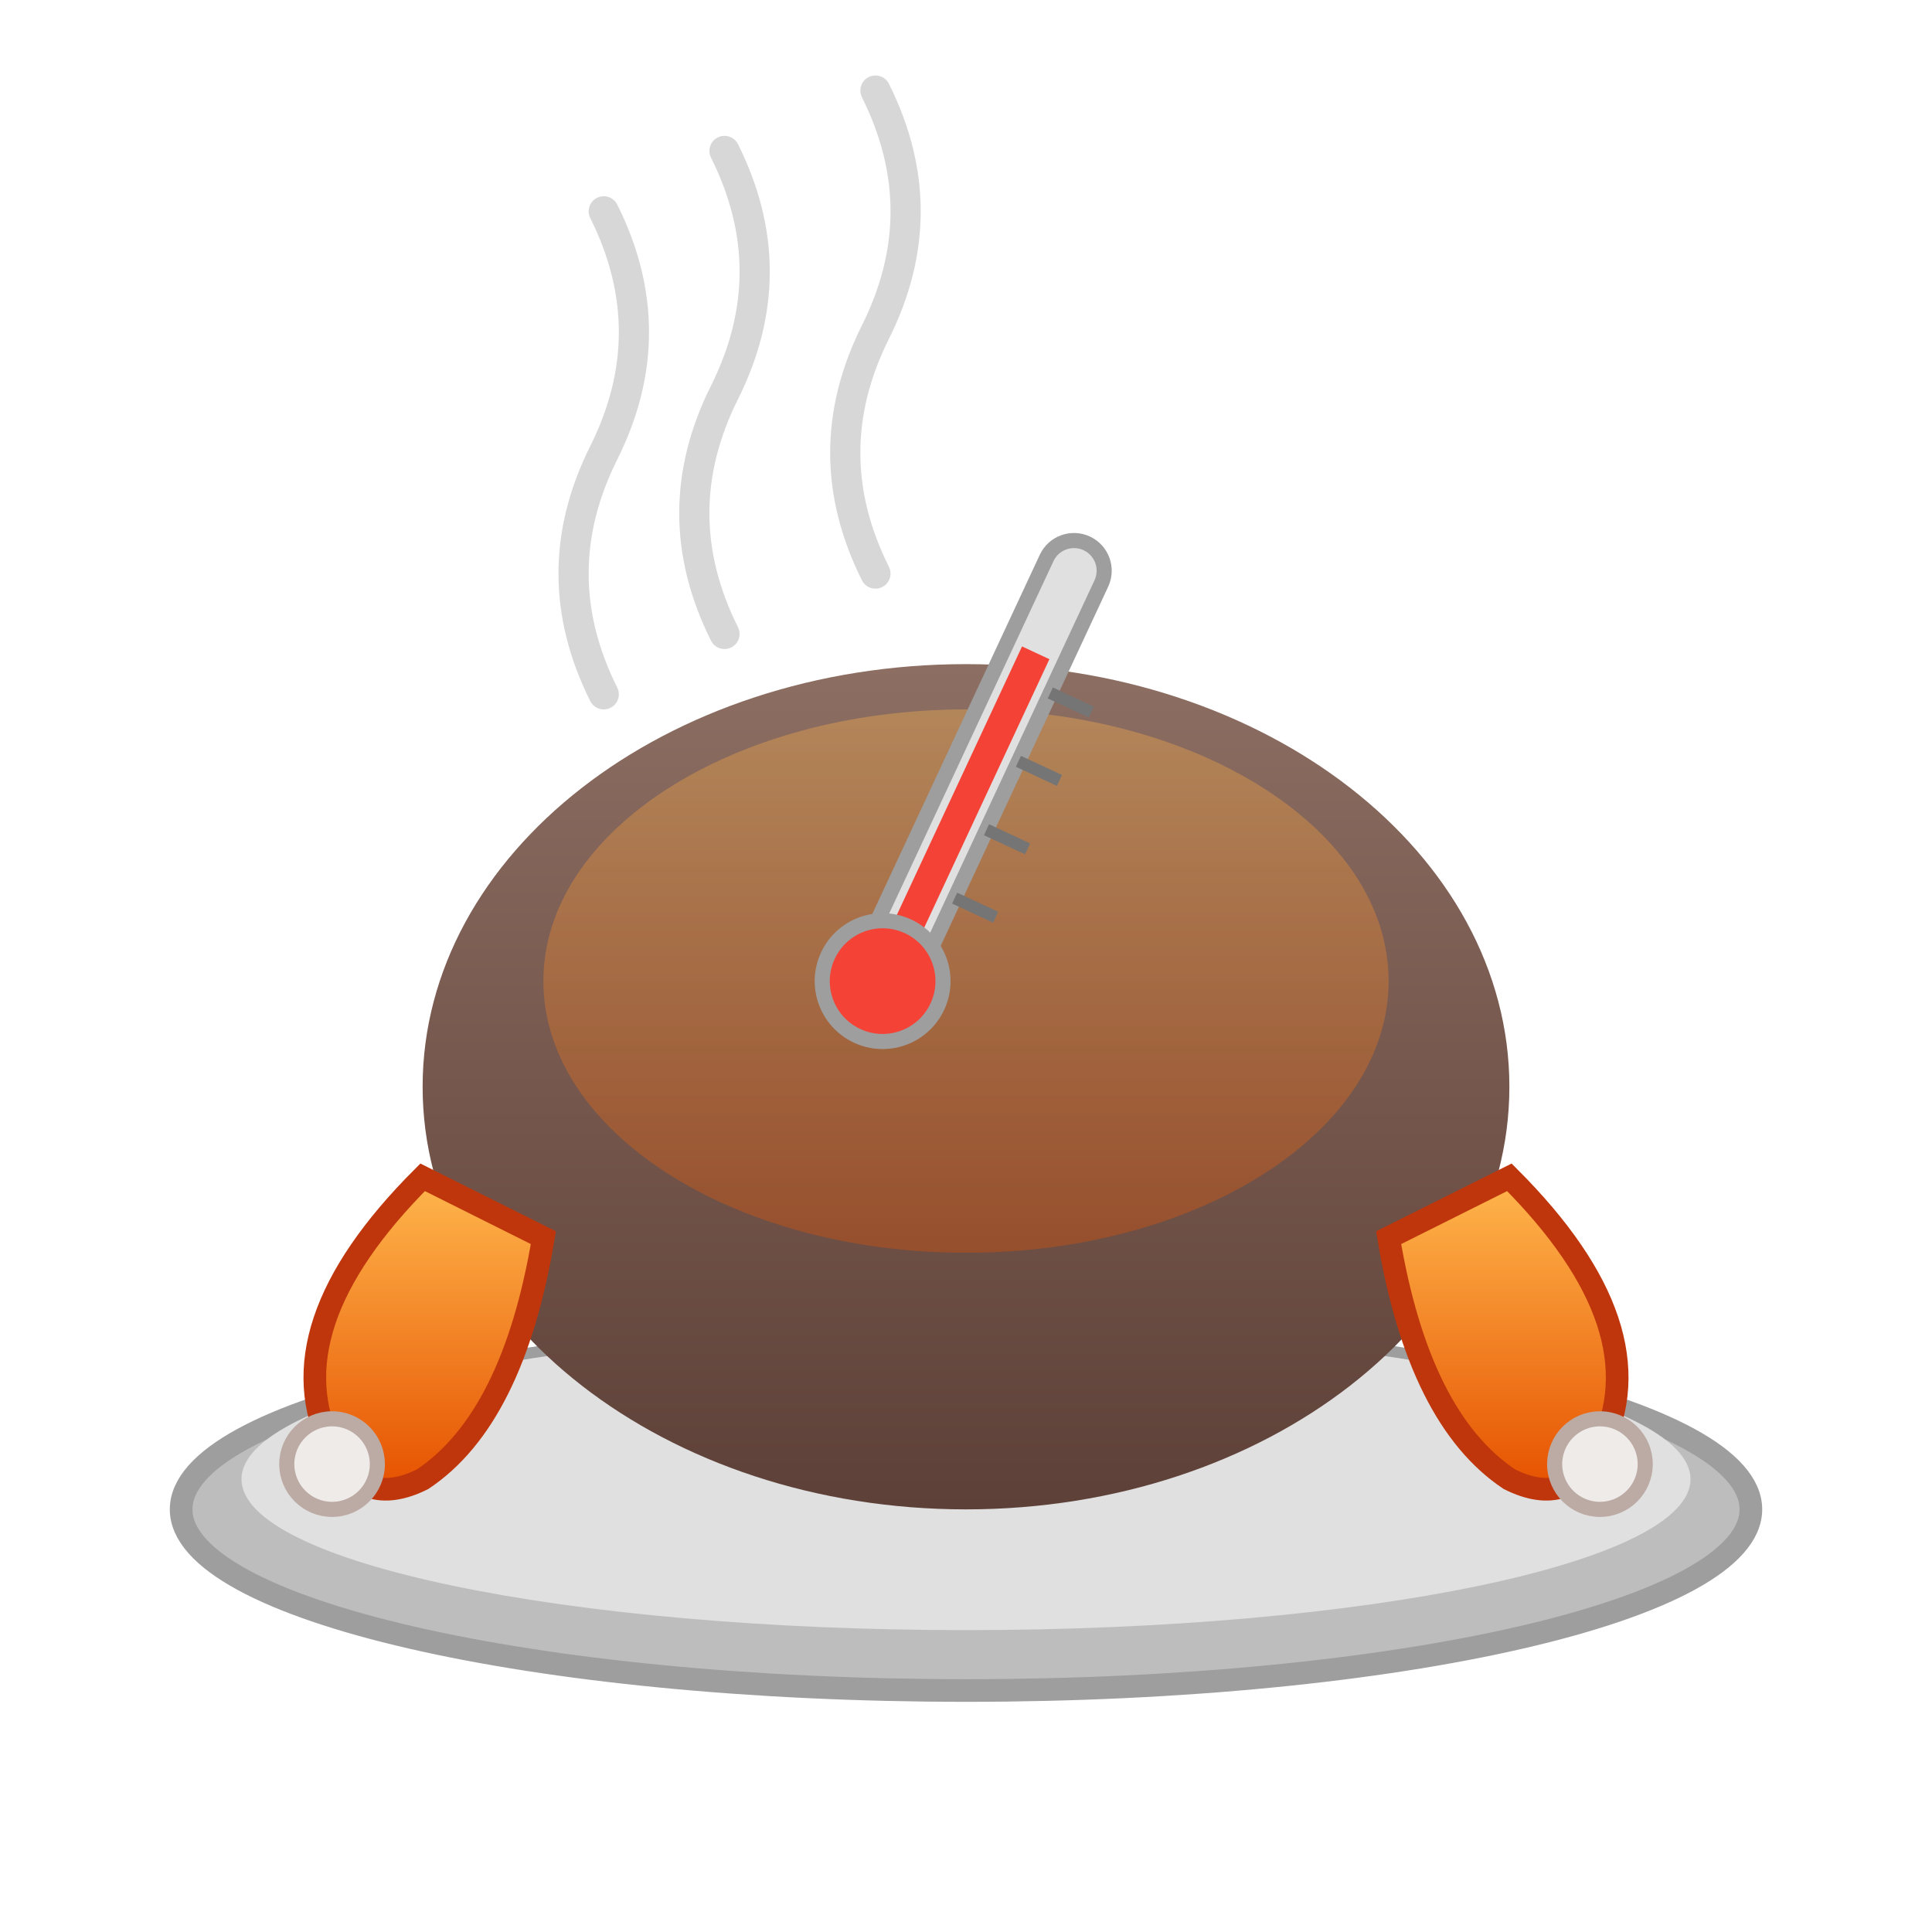
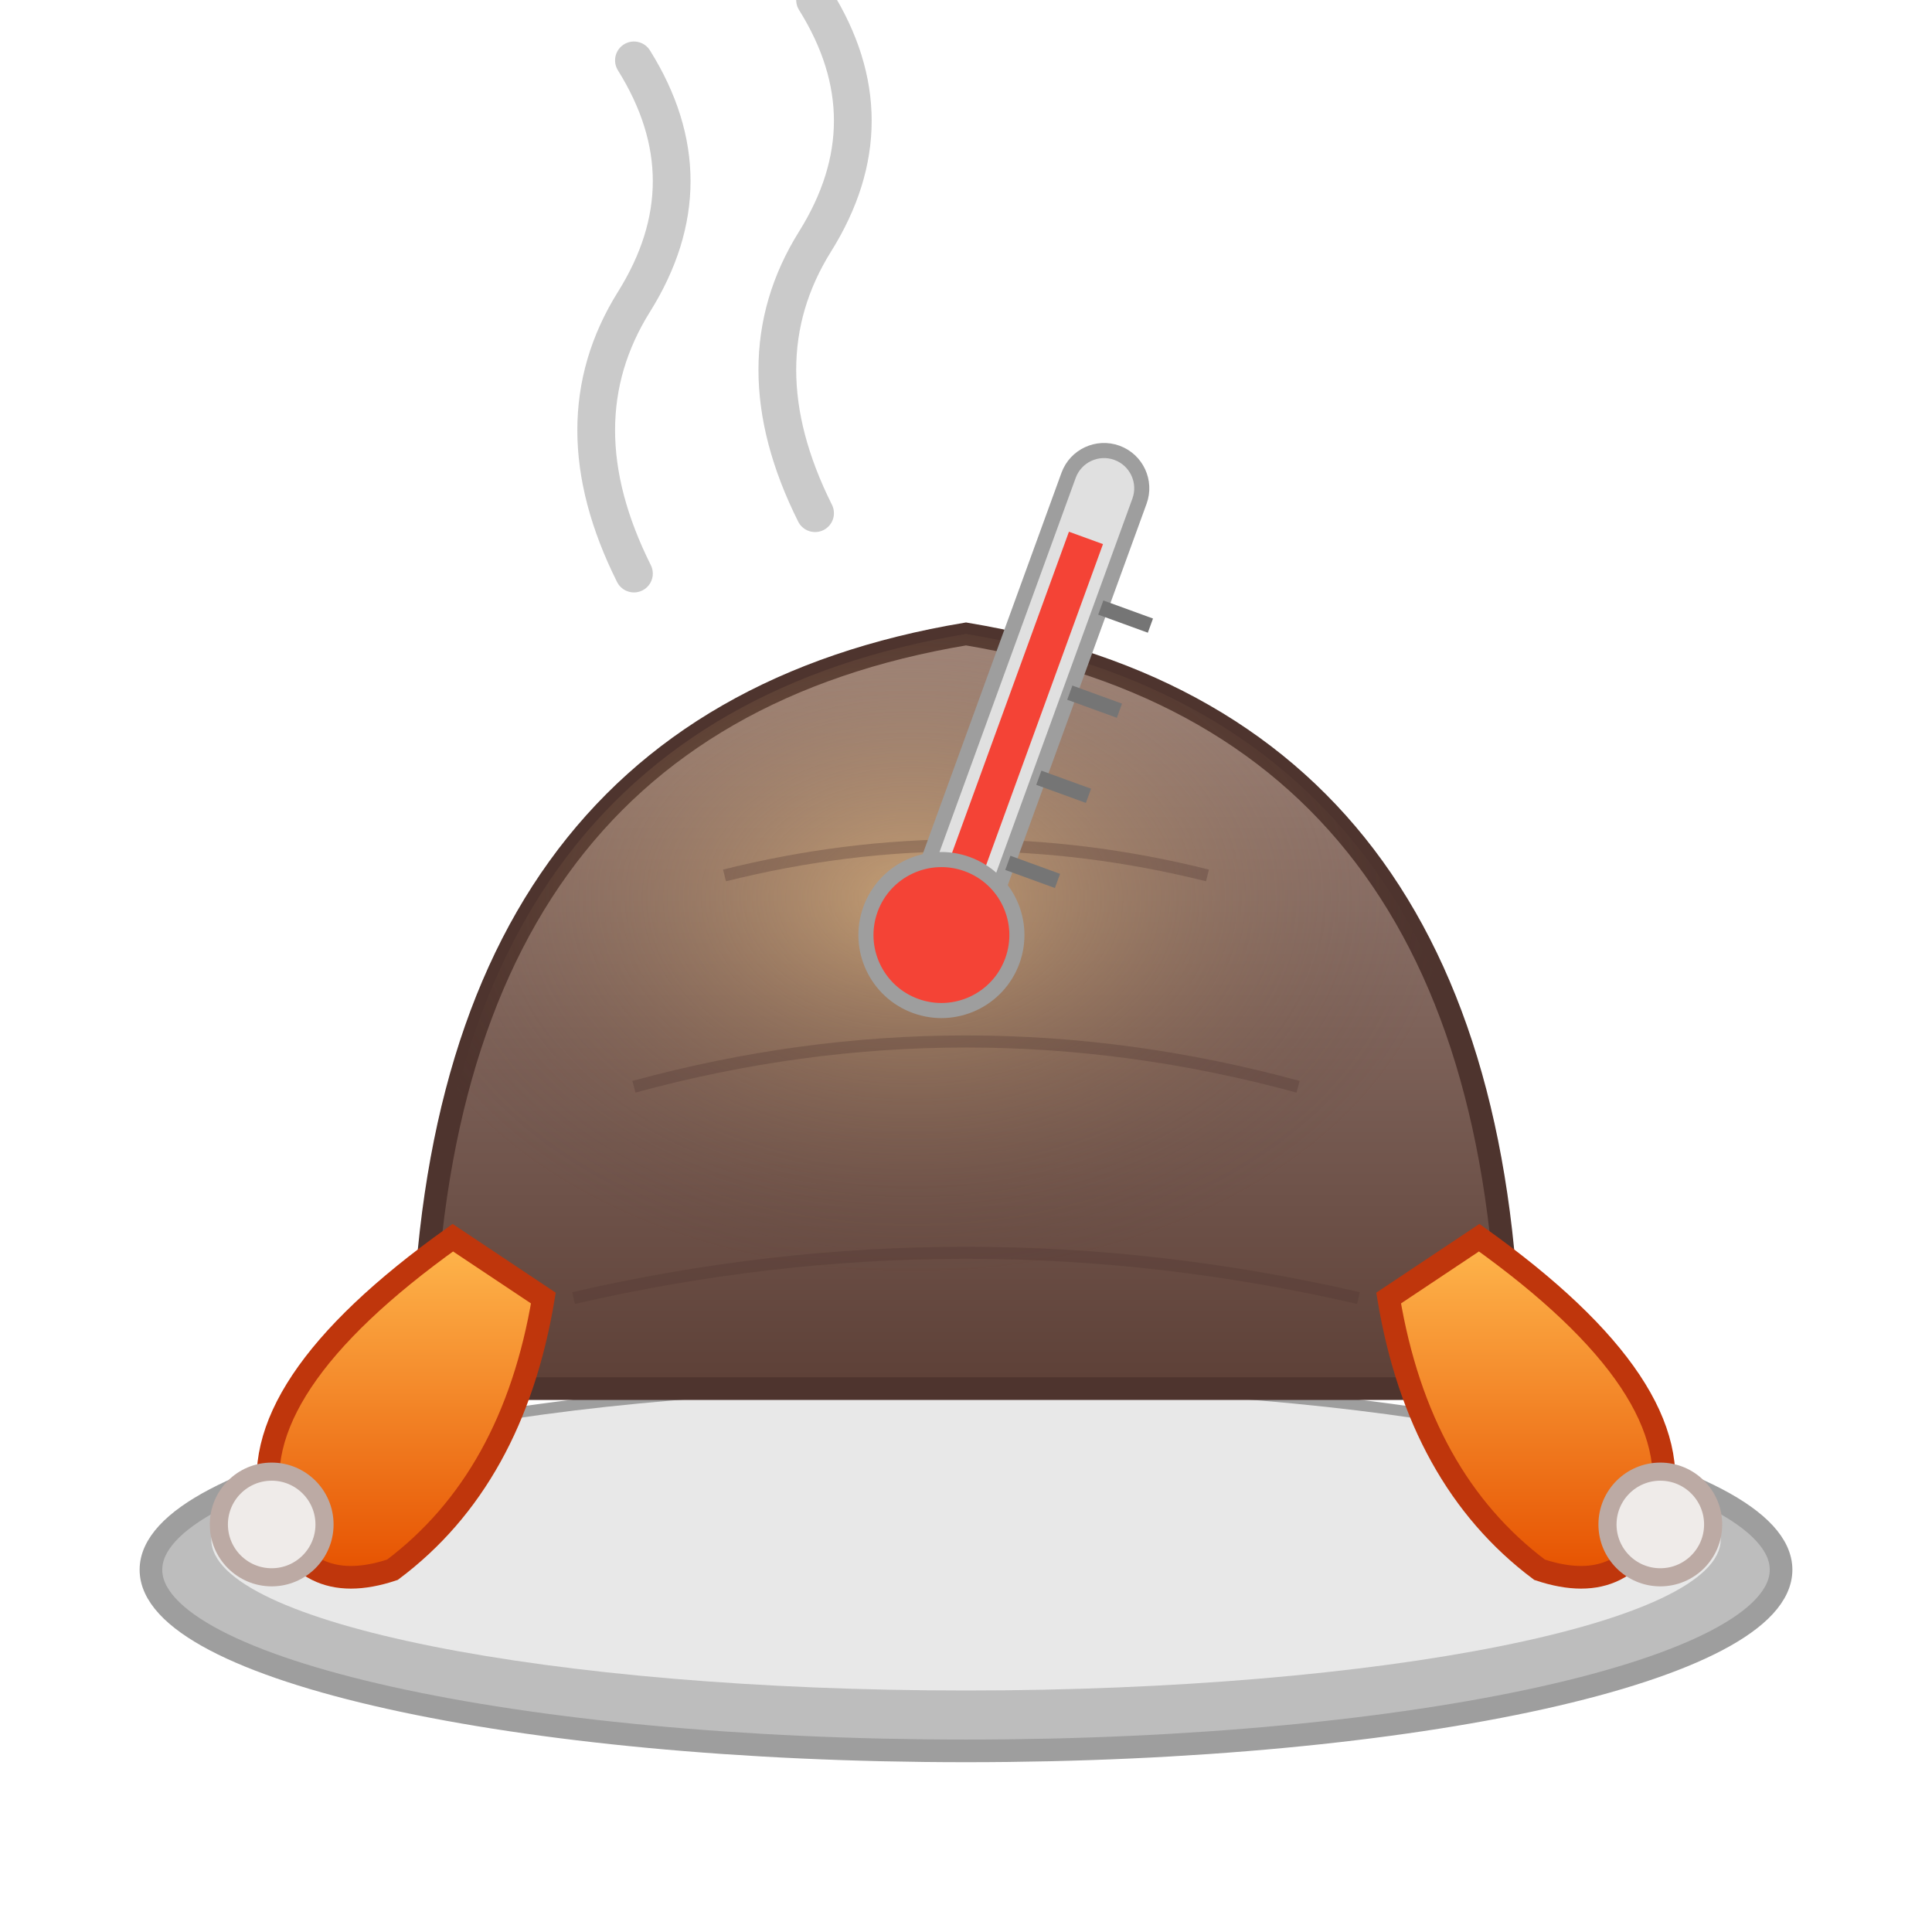
<svg xmlns="http://www.w3.org/2000/svg" viewBox="0 0 128 128" width="128" height="128">
  <defs>
    <linearGradient id="turkey-body" x1="0" y1="0" x2="0" y2="1">
-       <stop offset="0%" stop-color="#8D6E63" />
+       <stop offset="0%" stop-color="#A1887F" />
      <stop offset="100%" stop-color="#5D4037" />
    </linearGradient>
    <linearGradient id="golden" x1="0" y1="0" x2="0" y2="1">
      <stop offset="0%" stop-color="#FFB74D" />
      <stop offset="100%" stop-color="#E65100" />
    </linearGradient>
+     <radialGradient id="skin-sheen" cx="45%" cy="35%" r="50%">
+       <stop offset="0%" stop-color="#FFCC80" stop-opacity="0.5" />
+       <stop offset="100%" stop-color="#5D4037" stop-opacity="0" />
+     </radialGradient>
  </defs>
-   <ellipse cx="64" cy="100" rx="52" ry="12" fill="#BDBDBD" stroke="#9E9E9E" stroke-width="1.5" />
-   <ellipse cx="64" cy="98" rx="48" ry="10" fill="#E0E0E0" />
-   <ellipse cx="64" cy="72" rx="36" ry="28" fill="url(#turkey-body)" />
+   <ellipse cx="64" cy="104" rx="54" ry="12" fill="#BDBDBD" stroke="#9E9E9E" stroke-width="1.5" />
+   <ellipse cx="64" cy="102" rx="50" ry="10" fill="#E8E8E8" />
+   <path d="M28 92 Q28 48 64 42 Q100 48 100 92 Z" fill="url(#turkey-body)" stroke="#4E342E" stroke-width="1.5" />
+   <path d="M28 92 Q28 48 64 42 Q100 48 100 92 Z" fill="url(#skin-sheen)" />
+   <g stroke="#4E342E" stroke-width="0.8" opacity="0.3" fill="none">
+     <path d="M48 58 Q64 54 80 58" />
+     <path d="M42 72 Q64 66 86 72" />
+     <path d="M38 86 Q64 80 90 86" />
+   </g>
  <g fill="url(#golden)" stroke="#BF360C" stroke-width="1.5">
-     <path d="M28 78 Q18 88 22 96 Q24 100 28 98 Q34 94 36 82 Z" />
-     <path d="M100 78 Q110 88 106 96 Q104 100 100 98 Q94 94 92 82 Z" />
+     <path d="M30 82 Q16 92 18 100 Q20 106 26 104 Q34 98 36 86 Z" />
+     <path d="M98 82 Q112 92 110 100 Q108 106 102 104 Q94 98 92 86 Z" />
  </g>
-   <circle cx="22" cy="97" r="3" fill="#EFEBE9" stroke="#BCAAA4" stroke-width="1" />
-   <circle cx="106" cy="97" r="3" fill="#EFEBE9" stroke="#BCAAA4" stroke-width="1" />
-   <ellipse cx="64" cy="65" rx="28" ry="18" fill="url(#golden)" opacity="0.35" />
-   <g transform="translate(72, 36) rotate(25)">
-     <rect x="-2" y="0" width="4" height="32" rx="2" fill="#E0E0E0" stroke="#9E9E9E" stroke-width="1" />
-     <rect x="-1" y="8" width="2" height="22" fill="#F44336" />
-     <circle cx="0" cy="32" r="4" fill="#F44336" stroke="#9E9E9E" stroke-width="1" />
-     <line x1="2" y1="10" x2="5" y2="10" stroke="#757575" stroke-width="0.8" />
-     <line x1="2" y1="15" x2="5" y2="15" stroke="#757575" stroke-width="0.8" />
-     <line x1="2" y1="20" x2="5" y2="20" stroke="#757575" stroke-width="0.8" />
-     <line x1="2" y1="25" x2="5" y2="25" stroke="#757575" stroke-width="0.8" />
+   <circle cx="18" cy="101" r="3.5" fill="#EFEBE9" stroke="#BCAAA4" stroke-width="1.2" />
+   <circle cx="110" cy="101" r="3.5" fill="#EFEBE9" stroke="#BCAAA4" stroke-width="1.2" />
+   <g transform="translate(74, 30) rotate(20)">
+     <rect x="-2.5" y="0" width="5" height="34" rx="2.5" fill="#E0E0E0" stroke="#9E9E9E" stroke-width="1" />
+     <rect x="-1.2" y="6" width="2.4" height="26" fill="#F44336" />
+     <circle cx="0" cy="34" r="5" fill="#F44336" stroke="#9E9E9E" stroke-width="1" />
+     <line x1="2.5" y1="10" x2="6" y2="10" stroke="#757575" stroke-width="1" />
+     <line x1="2.5" y1="16" x2="6" y2="16" stroke="#757575" stroke-width="1" />
+     <line x1="2.5" y1="22" x2="6" y2="22" stroke="#757575" stroke-width="1" />
+     <line x1="2.5" y1="28" x2="6" y2="28" stroke="#757575" stroke-width="1" />
  </g>
-   <g fill="none" stroke="#BDBDBD" stroke-width="2" stroke-linecap="round" opacity="0.6">
-     <path d="M48 42 Q44 34 48 26 Q52 18 48 10" />
-     <path d="M58 38 Q54 30 58 22 Q62 14 58 6" />
-     <path d="M40 46 Q36 38 40 30 Q44 22 40 14" />
+   <g fill="none" stroke="#9E9E9E" stroke-width="2.5" stroke-linecap="round" opacity="0.55">
+     <path d="M42 38 Q37 28 42 20 Q47 12 42 4" />
+     <path d="M54 34 Q49 24 54 16 Q59 8 54 0" />
  </g>
</svg>
